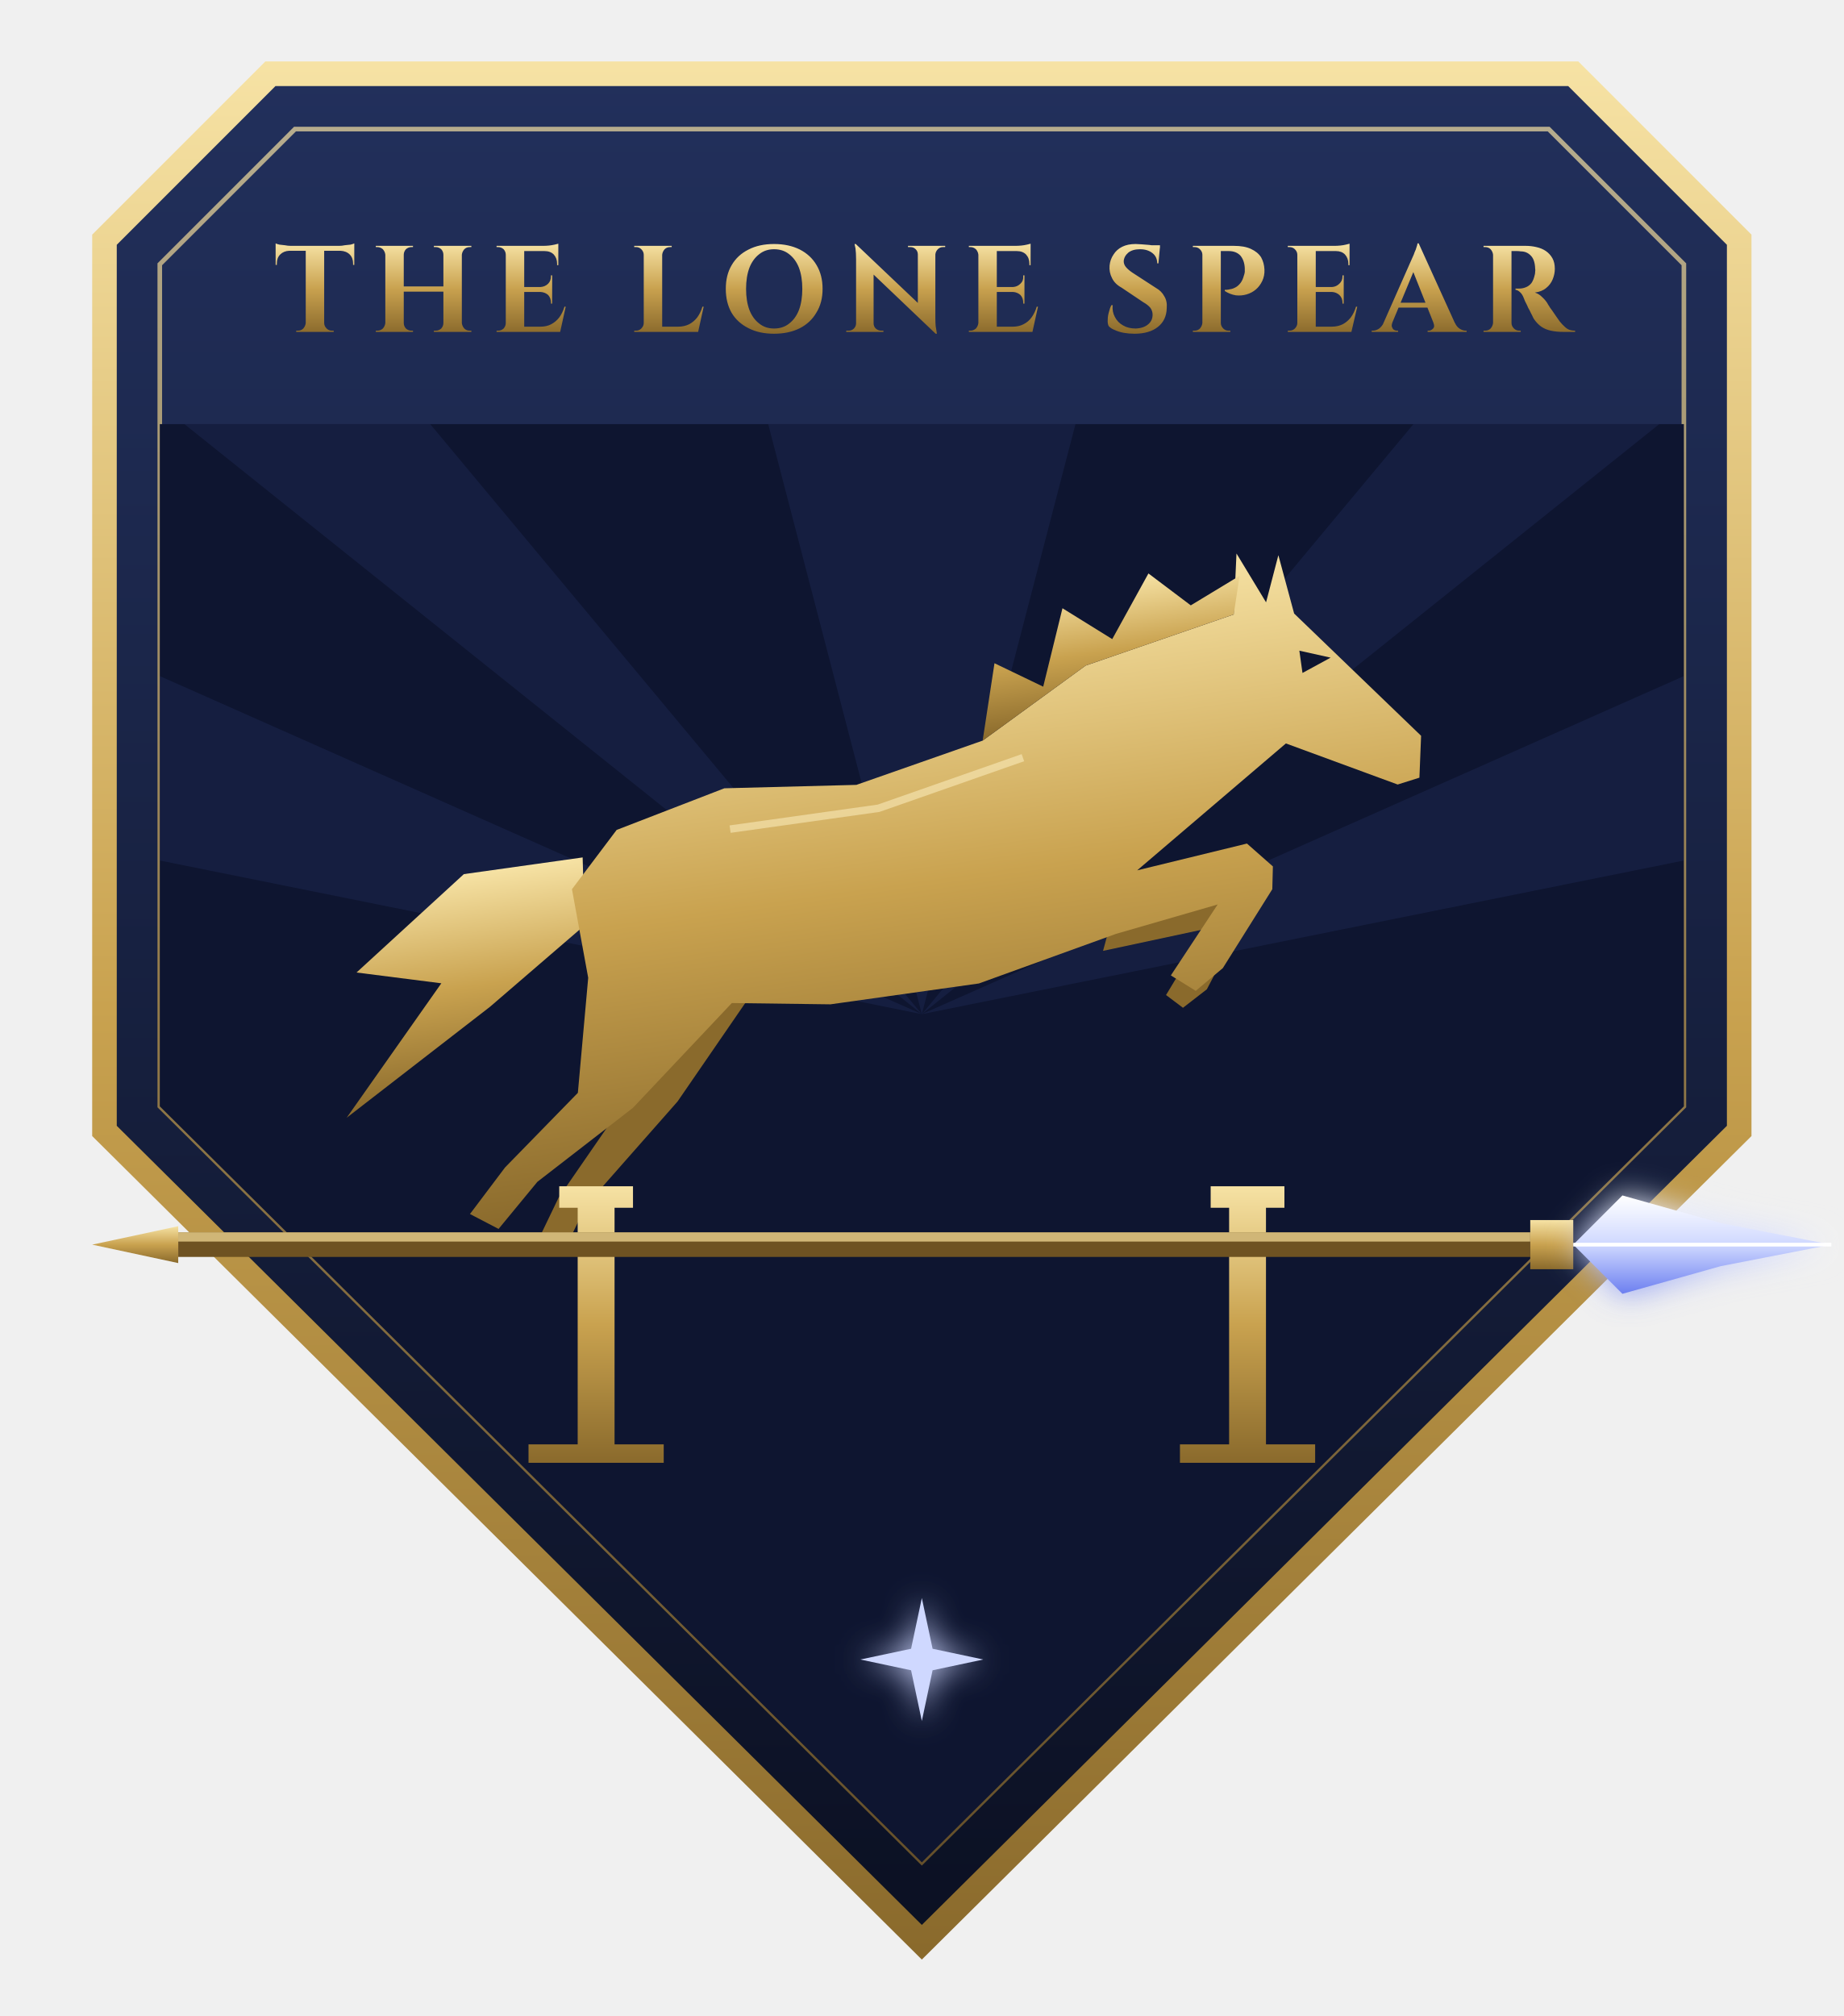
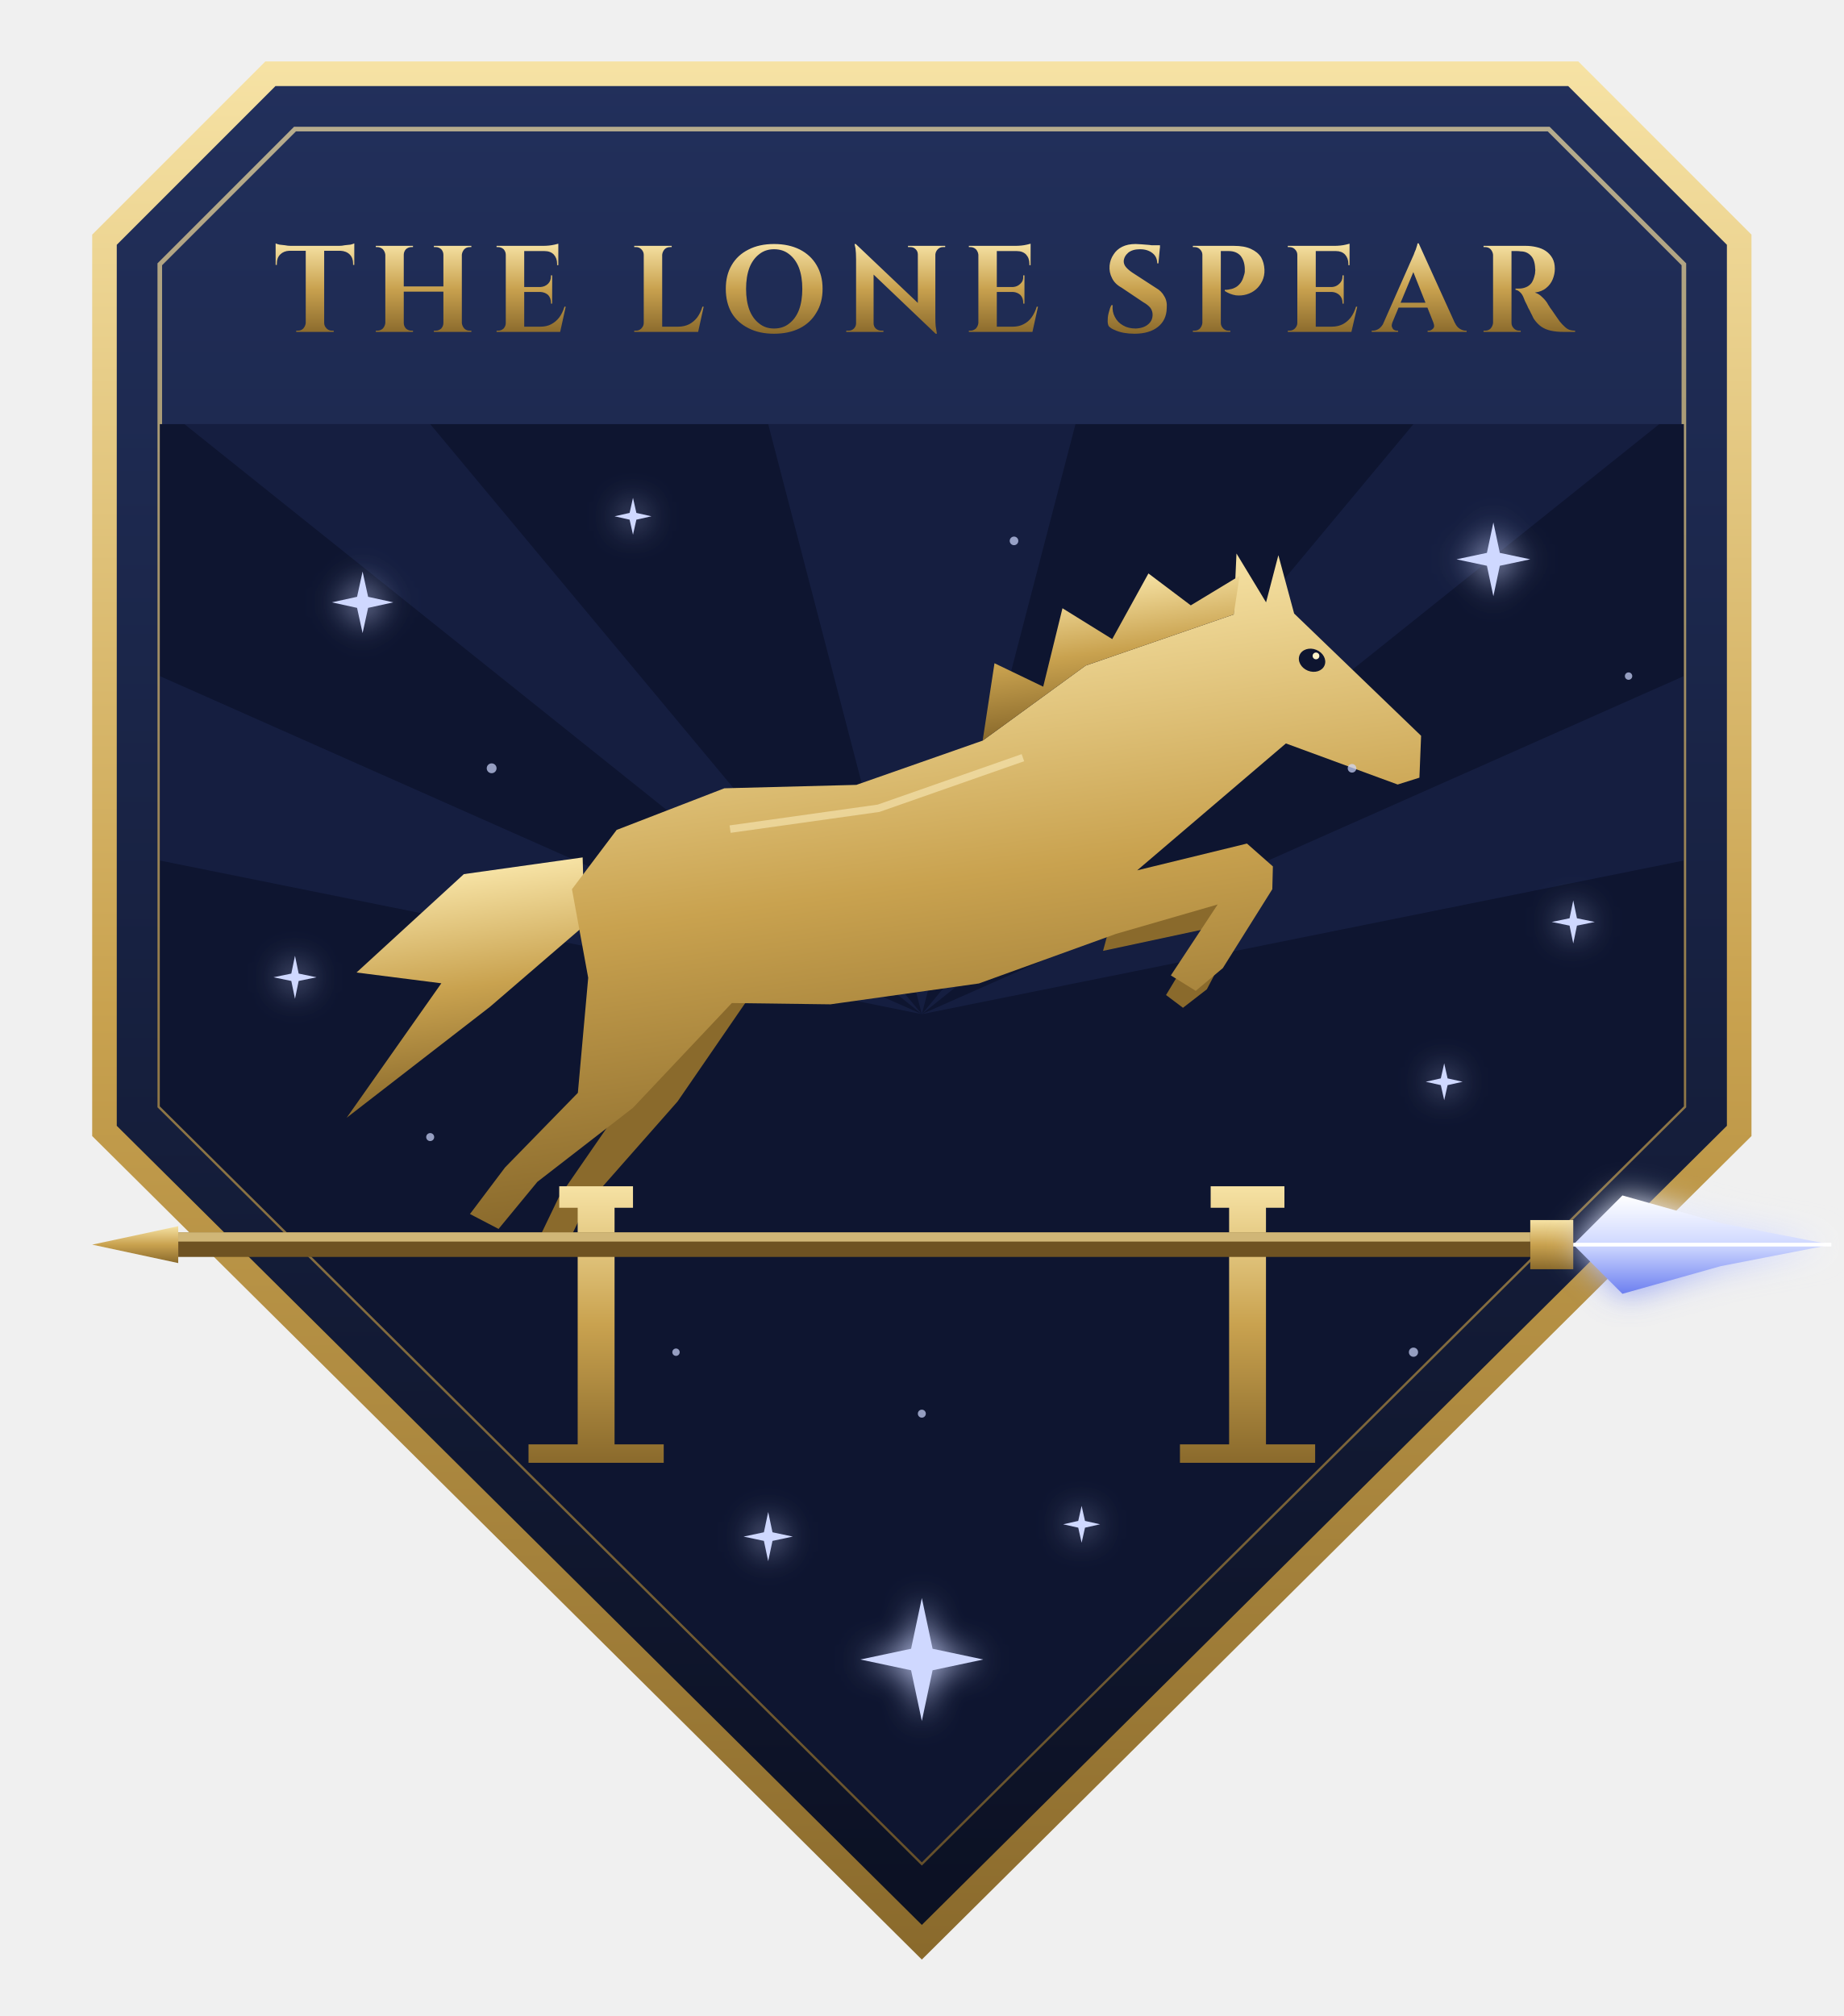
<svg xmlns="http://www.w3.org/2000/svg" viewBox="0 0 600 656" role="img" aria-labelledby="tls-title">
  <defs>
    <linearGradient id="tls-bg" x1="0" y1="0" x2="0" y2="1">
      <stop offset="0" stop-color="#22305c" />
      <stop offset="1" stop-color="#0b1022" />
    </linearGradient>
    <linearGradient id="tls-gold" x1="0" y1="0" x2="0" y2="1">
      <stop offset="0" stop-color="#f6e2a4" />
      <stop offset="0.5" stop-color="#c9a24f" />
      <stop offset="1" stop-color="#8a6a2c" />
    </linearGradient>
    <linearGradient id="tls-blade" x1="0" y1="0" x2="0" y2="1">
      <stop offset="0" stop-color="#ffffff" />
      <stop offset="0.5" stop-color="#cfd8ff" />
      <stop offset="1" stop-color="#6c7ff0" />
    </linearGradient>
    <filter id="tls-glow" x="-50%" y="-50%" width="200%" height="200%">
      <feGaussianBlur stdDeviation="5" result="b" />
      <feMerge>
        <feMergeNode in="b" />
        <feMergeNode in="SourceGraphic" />
      </feMerge>
    </filter>
    <clipPath id="tls-field">
      <path d="M52,138 L548,138 L548,360 L300,606 L52,360 Z" />
    </clipPath>
  </defs>
  <path d="M88,24 L512,24 L566,78 L566,368 L300,632 L34,368 L34,78 Z" fill="url(#tls-bg)" stroke="url(#tls-gold)" stroke-width="8" stroke-linejoin="miter" />
  <path d="M96,42 L504,42 L548,86 L548,360 L300,606 L52,360 L52,86 Z" fill="none" stroke="url(#tls-gold)" stroke-width="1.5" opacity="0.7" />
  <path d="M52,138 L548,138" stroke="url(#tls-gold)" stroke-width="5" />
  <path d="M52,130 L548,130" stroke="url(#tls-gold)" stroke-width="1.5" opacity="0.7" />
  <path d="M105.5 80.1V108.0H99.5V80.1ZM115.3 80.0V81.6H89.7V80.0ZM115.3 81.5V86.2L114.9 86.2V85.7Q114.9 83.9 113.8 82.8Q112.7 81.7 110.8 81.6V81.5ZM115.3 79.2V80.4L110.4 80.0Q111.3 80.0 112.2 79.8Q113.2 79.7 114.1 79.6Q114.9 79.4 115.3 79.2ZM99.6 105.1V108.0H96.4V107.6Q96.4 107.6 96.7 107.6Q96.9 107.6 96.9 107.6Q98.0 107.6 98.7 106.9Q99.4 106.1 99.5 105.1ZM105.4 105.1H105.5Q105.5 106.1 106.3 106.9Q107.0 107.6 108.0 107.6Q108.0 107.6 108.3 107.6Q108.6 107.6 108.6 107.6V108.0H105.4ZM94.1 81.5V81.6Q92.3 81.7 91.2 82.8Q90.1 83.9 90.1 85.7V86.2L89.7 86.2V81.5ZM89.7 79.2Q90.1 79.4 90.9 79.6Q91.7 79.7 92.7 79.8Q93.7 80.0 94.6 80.0L89.7 80.4Z M150.3 80.0V108.0H144.3V80.0ZM131.4 80.0V108.0H125.4V80.0ZM144.7 93.2V94.9H131.0V93.2ZM125.5 105.1V108.0H122.3V107.6Q122.3 107.6 122.5 107.6Q122.8 107.6 122.8 107.6Q123.8 107.6 124.6 106.9Q125.3 106.1 125.4 105.1ZM125.5 82.9H125.4Q125.3 81.9 124.6 81.1Q123.8 80.4 122.8 80.4Q122.8 80.4 122.5 80.4Q122.3 80.4 122.3 80.4V80.0H125.5ZM131.2 105.1H131.4Q131.4 106.1 132.1 106.9Q132.9 107.6 133.9 107.6Q133.9 107.6 134.2 107.6Q134.4 107.6 134.4 107.6V108.0H131.2ZM131.2 82.9V80.0H134.4V80.4Q134.4 80.4 134.2 80.4Q133.9 80.4 133.9 80.4Q132.9 80.4 132.1 81.1Q131.4 81.9 131.4 82.9ZM144.4 105.1V108.0H141.2V107.6Q141.3 107.6 141.5 107.6Q141.8 107.6 141.8 107.6Q142.8 107.6 143.6 106.9Q144.3 106.1 144.3 105.1ZM144.4 82.9H144.3Q144.3 81.9 143.6 81.1Q142.8 80.4 141.8 80.4Q141.8 80.4 141.5 80.4Q141.3 80.4 141.2 80.4V80.0H144.4ZM150.2 105.1H150.3Q150.4 106.1 151.1 106.9Q151.8 107.6 152.9 107.6Q152.9 107.6 153.1 107.6Q153.4 107.6 153.4 107.6V108.0H150.2ZM150.2 82.9V80.0H153.4V80.4Q153.4 80.4 153.1 80.4Q152.9 80.4 152.9 80.4Q151.8 80.4 151.1 81.1Q150.4 81.9 150.3 82.9Z M170.6 80.0V108.0H164.6V80.0ZM181.2 106.3 182.2 108.0H170.5V106.3ZM179.7 93.4V95.0H170.5V93.4ZM181.7 80.0V81.7H170.5V80.0ZM184.1 99.8 182.3 108.0H174.4L175.9 106.3Q177.9 106.3 179.4 105.5Q180.9 104.7 182.0 103.3Q183.1 101.8 183.7 99.8ZM179.7 95.0V98.8H179.3V98.5Q179.3 97.0 178.4 96.0Q177.4 95.1 175.9 95.0V95.0ZM179.7 89.6V93.4H175.9V93.4Q177.4 93.3 178.4 92.3Q179.3 91.4 179.3 89.9V89.6ZM181.7 81.6V86.3H181.3V85.8Q181.3 84.0 180.2 82.8Q179.1 81.7 177.2 81.7V81.6ZM181.7 79.3V80.4L176.8 80.0Q177.7 80.0 178.7 79.9Q179.6 79.8 180.5 79.6Q181.3 79.4 181.7 79.3ZM164.8 105.1V108.0H161.6V107.6Q161.6 107.6 161.8 107.6Q162.1 107.6 162.1 107.6Q163.1 107.6 163.9 106.9Q164.6 106.1 164.6 105.1ZM164.8 82.9H164.6Q164.6 81.9 163.9 81.1Q163.1 80.4 162.1 80.4Q162.1 80.4 161.8 80.4Q161.6 80.4 161.6 80.4L161.6 80.0H164.8Z M215.5 80.0V108.0H209.5V80.0ZM226.1 106.3 227.0 108.0H215.4V106.3ZM229.0 99.8 227.2 108.0H219.3L220.7 106.3Q222.7 106.3 224.3 105.5Q225.8 104.7 226.9 103.3Q228.0 101.8 228.6 99.8ZM209.6 105.1V108.0H206.4V107.6Q206.4 107.6 206.7 107.6Q207.0 107.6 207.0 107.6Q208.0 107.6 208.7 106.9Q209.5 106.1 209.5 105.1ZM209.6 82.9H209.5Q209.5 81.9 208.7 81.1Q208.0 80.4 207.0 80.4Q207.0 80.4 206.7 80.4Q206.4 80.4 206.4 80.4V80.0H209.6ZM215.4 82.9V80.0H218.6V80.4Q218.6 80.4 218.3 80.4Q218.1 80.4 218.1 80.4Q217.0 80.4 216.3 81.1Q215.6 81.9 215.5 82.9Z M251.9 79.4Q256.7 79.4 260.3 81.2Q263.8 83.0 265.7 86.2Q267.7 89.5 267.7 94.0Q267.7 98.5 265.7 101.7Q263.8 105.0 260.3 106.8Q256.7 108.6 251.9 108.6Q247.1 108.6 243.6 106.8Q240.0 105.0 238.1 101.8Q236.2 98.5 236.2 94.0Q236.2 89.5 238.1 86.3Q240.0 83.0 243.6 81.2Q247.1 79.4 251.9 79.4ZM251.9 106.9Q254.8 106.9 256.8 105.3Q258.9 103.7 260.0 100.9Q261.1 98.0 261.1 94.0Q261.1 90.0 260.0 87.1Q258.9 84.3 256.8 82.7Q254.8 81.1 251.9 81.1Q249.1 81.1 247.1 82.7Q245.0 84.3 243.9 87.1Q242.8 90.0 242.8 94.0Q242.8 98.0 243.9 100.9Q245.0 103.7 247.1 105.3Q249.1 106.9 251.9 106.9Z M278.5 79.4 304.1 103.7 304.5 108.6 279.0 84.3ZM278.7 105.2V108.0H275.4V107.6Q275.4 107.6 275.8 107.6Q276.1 107.6 276.2 107.6Q277.2 107.6 277.9 106.9Q278.6 106.2 278.6 105.2ZM284.3 105.2Q284.3 106.2 285.0 106.9Q285.8 107.6 286.8 107.6Q286.8 107.6 287.2 107.6Q287.5 107.6 287.5 107.6V108.0H284.2V105.2ZM278.5 79.4 284.3 85.5 284.3 108.0H278.6V84.4Q278.6 82.2 278.4 80.8Q278.1 79.4 278.1 79.4ZM304.4 80.0V103.4Q304.4 104.9 304.5 106.1Q304.7 107.3 304.8 107.9Q304.9 108.6 304.9 108.6H304.5L298.7 102.1V80.0ZM307.6 80.0V80.4Q307.6 80.4 307.3 80.4Q306.9 80.4 306.9 80.4Q305.9 80.4 305.2 81.1Q304.5 81.8 304.4 82.8H304.3V80.0ZM295.5 80.0H298.8V82.8H298.7Q298.7 81.8 298.0 81.1Q297.3 80.4 296.3 80.4Q296.3 80.4 295.9 80.4Q295.5 80.4 295.5 80.4Z M324.4 80.0V108.0H318.4V80.0ZM334.9 106.3 335.9 108.0H324.2V106.3ZM333.4 93.4V95.0H324.2V93.4ZM335.4 80.0V81.7H324.2V80.0ZM337.8 99.8 336.0 108.0H328.1L329.6 106.3Q331.6 106.3 333.1 105.5Q334.7 104.7 335.7 103.3Q336.8 101.8 337.4 99.8ZM333.4 95.0V98.8H333.0V98.5Q333.0 97.0 332.1 96.0Q331.1 95.1 329.7 95.0V95.0ZM333.4 89.6V93.4H329.7V93.4Q331.1 93.3 332.1 92.3Q333.1 91.4 333.0 89.9V89.6ZM335.4 81.6V86.3H335.0V85.8Q335.0 84.0 333.9 82.8Q332.8 81.7 330.9 81.7V81.6ZM335.4 79.3V80.4L330.5 80.0Q331.4 80.0 332.4 79.9Q333.4 79.8 334.2 79.6Q335.0 79.4 335.4 79.3ZM318.5 105.1V108.0H315.3V107.6Q315.3 107.6 315.5 107.6Q315.8 107.6 315.8 107.6Q316.8 107.6 317.6 106.9Q318.3 106.1 318.4 105.1ZM318.5 82.9H318.4Q318.3 81.9 317.6 81.1Q316.8 80.4 315.8 80.4Q315.8 80.4 315.5 80.4Q315.3 80.4 315.3 80.4L315.3 80.0H318.5Z M369.6 79.4Q370.3 79.4 371.5 79.5Q372.7 79.6 374.0 79.7Q375.2 79.9 376.2 80.0Q377.1 80.2 377.5 80.3L377.0 85.7H376.6Q376.6 83.6 375.1 82.4Q373.5 81.1 371.0 81.1Q368.6 81.1 367.2 82.2Q365.8 83.4 365.7 85.0Q365.7 86.1 366.5 87.0Q367.3 87.9 368.5 88.7L376.2 93.7Q378.0 94.7 378.9 96.4Q379.9 98.0 379.7 100.3Q379.6 104.2 376.8 106.4Q374.0 108.6 369.2 108.6Q367.4 108.6 365.7 108.3Q364.1 108.0 362.8 107.4Q361.5 106.9 360.8 106.1Q360.4 105.3 360.5 104.0Q360.5 102.8 360.9 101.5Q361.2 100.2 361.7 99.3H362.1Q361.9 101.4 362.8 103.1Q363.7 104.9 365.5 105.9Q367.2 106.9 369.6 106.9Q372.2 106.8 373.7 105.5Q375.1 104.3 375.1 102.4Q375.1 101.2 374.4 100.2Q373.6 99.2 372.0 98.3L365.0 93.6Q362.8 92.4 361.9 90.5Q360.9 88.6 361.1 86.4Q361.3 84.4 362.4 82.8Q363.4 81.2 365.2 80.3Q367.0 79.4 369.6 79.4ZM377.5 79.8 377.5 80.7H372.7V79.8Z M396.8 80.0H401.5Q405.0 80.0 407.1 81.0Q409.3 82.0 410.4 83.7Q411.4 85.5 411.5 87.7Q411.6 89.7 410.8 91.4Q410.0 93.1 408.7 94.2Q407.4 95.3 405.7 95.8Q404.0 96.3 402.2 96.1Q400.3 95.8 398.6 94.7V94.3Q398.6 94.3 399.1 94.3Q399.6 94.3 400.4 94.1Q401.2 94.0 402.1 93.5Q402.9 93.1 403.7 92.1Q404.4 91.2 404.8 89.7Q405.0 89.2 405.1 88.5Q405.1 87.9 405.1 87.3Q405.0 84.8 403.7 83.2Q402.3 81.7 399.9 81.7H397.2Q397.2 81.7 397.1 81.3Q397.0 80.8 396.9 80.4Q396.8 80.0 396.8 80.0ZM397.3 80.0V108.0H391.3V80.0ZM391.4 105.1V108.0H388.2V107.6Q388.2 107.6 388.5 107.6Q388.7 107.6 388.7 107.6Q389.8 107.6 390.5 106.9Q391.2 106.1 391.3 105.1ZM391.4 82.9H391.3Q391.3 81.9 390.5 81.1Q389.8 80.4 388.7 80.4Q388.7 80.4 388.5 80.4Q388.3 80.4 388.2 80.4L388.2 80.0H391.4ZM397.2 105.1H397.3Q397.3 106.1 398.1 106.9Q398.8 107.6 399.8 107.6Q399.9 107.6 400.1 107.6Q400.3 107.6 400.4 107.6V108.0H397.2Z M428.2 80.0V108.0H422.2V80.0ZM438.7 106.3 439.7 108.0H428.1V106.3ZM437.3 93.4V95.0H428.1V93.4ZM439.2 80.0V81.7H428.1V80.0ZM441.7 99.8 439.8 108.0H432.0L433.4 106.3Q435.4 106.3 437.0 105.5Q438.5 104.7 439.6 103.3Q440.7 101.8 441.3 99.8ZM437.3 95.0V98.8H436.9V98.5Q436.9 97.0 435.9 96.0Q434.9 95.1 433.5 95.0V95.0ZM437.3 89.6V93.4H433.5V93.4Q434.9 93.3 435.9 92.3Q436.9 91.4 436.9 89.9V89.6ZM439.2 81.6V86.3H438.8V85.8Q438.8 84.0 437.7 82.8Q436.6 81.7 434.8 81.7V81.6ZM439.2 79.3V80.4L434.4 80.0Q435.2 80.0 436.2 79.9Q437.2 79.8 438.0 79.6Q438.9 79.4 439.2 79.3ZM422.3 105.1V108.0H419.1V107.6Q419.1 107.6 419.4 107.6Q419.6 107.6 419.6 107.6Q420.7 107.6 421.4 106.9Q422.2 106.1 422.2 105.1ZM422.3 82.9H422.2Q422.2 81.9 421.4 81.1Q420.7 80.4 419.6 80.4Q419.6 80.4 419.4 80.4Q419.1 80.4 419.1 80.4L419.1 80.0H422.3Z M461.7 79.2 474.7 107.8H467.6L459.3 86.9ZM453.1 105.1Q452.8 105.9 453.0 106.4Q453.2 107.0 453.6 107.3Q454.1 107.6 454.6 107.6H455.0V108.0H446.4V107.6Q446.4 107.6 446.6 107.6Q446.8 107.6 446.8 107.6Q447.7 107.6 448.7 107.0Q449.6 106.4 450.3 105.1ZM461.7 79.2 461.8 84.1 451.9 107.9H449.0L459.4 84.4Q459.5 84.2 459.8 83.5Q460.1 82.9 460.4 82.0Q460.8 81.2 461.0 80.4Q461.3 79.6 461.3 79.2ZM465.9 98.5V100.1H454.1V98.5ZM466.5 105.1H473.5Q474.1 106.4 475.1 107.0Q476.1 107.6 477.0 107.6Q477.0 107.6 477.2 107.6Q477.3 107.6 477.3 107.6V108.0H464.6V107.6H465.0Q465.7 107.6 466.4 106.9Q467.0 106.3 466.5 105.1Z M491.4 80.0H496.5Q498.3 80.0 500.0 80.4Q501.8 80.8 503.1 81.7Q504.4 82.6 505.2 84.0Q506.0 85.4 506.0 87.5Q506.0 89.2 505.3 90.9Q504.6 92.6 503.2 93.7Q501.8 94.9 499.5 95.2Q500.8 95.6 501.8 96.6Q502.9 97.6 503.6 98.7Q503.6 98.8 504.0 99.4Q504.4 100.1 505.1 101.0Q505.7 101.9 506.4 102.9Q507.0 103.8 507.6 104.6Q508.5 105.7 509.2 106.3Q509.9 107.0 510.7 107.3Q511.5 107.6 512.6 107.6V108.0H508.7Q506.5 108.0 504.7 107.6Q502.9 107.2 501.6 106.3Q500.3 105.4 499.2 103.8Q498.9 103.3 498.6 102.6Q498.2 101.9 497.8 101.0Q497.3 100.2 497.0 99.4Q496.6 98.6 496.3 98.0Q496.1 97.4 495.9 97.0Q495.4 95.7 494.7 95.1Q494.0 94.4 493.2 94.3V93.9Q493.3 93.9 493.7 93.9Q494.0 93.9 494.4 93.9Q495.5 93.9 496.5 93.5Q497.6 93.1 498.4 92.1Q499.1 91.1 499.5 89.3Q499.6 88.9 499.6 88.4Q499.7 88.0 499.6 87.4Q499.5 84.5 498.2 83.2Q496.9 81.8 494.9 81.8Q494.4 81.7 493.7 81.7Q493.0 81.7 492.5 81.7Q492.0 81.7 491.8 81.7Q491.8 81.7 491.7 81.3Q491.6 80.9 491.5 80.4Q491.4 80.0 491.4 80.0ZM491.9 80.0V108.0H485.9V80.0ZM486.0 105.1V108.0H482.8V107.6Q482.8 107.6 483.1 107.6Q483.3 107.6 483.3 107.6Q484.4 107.6 485.1 106.9Q485.8 106.1 485.9 105.1ZM486.0 82.9H485.9Q485.8 81.9 485.1 81.1Q484.4 80.4 483.3 80.4Q483.3 80.4 483.1 80.4Q482.8 80.4 482.8 80.4V80.0H486.0ZM491.8 105.1H491.9Q491.9 106.1 492.7 106.9Q493.4 107.6 494.5 107.6Q494.5 107.6 494.7 107.6Q494.9 107.6 494.9 107.6V108.0H491.8Z" fill="url(#tls-gold)" />
  <g clip-path="url(#tls-field)">
    <path d="M52,138 L548,138 L548,360 L300,606 L52,360 Z" fill="#0e1530" />
    <path d="M300,330 L60,138 L140,138 Z M300,330 L250,138 L350,138 Z M300,330 L460,138 L540,138 Z M300,330 L548,220 L548,280 Z M300,330 L52,220 L52,280 Z" fill="#3a4f9a" opacity="0.16" />
    <g transform="translate(290,292) rotate(-8) scale(1.22)">
      <path fill="#8a6a2c" d="M60,8 L90,8 L95,15 L80,36 L73,40 L69,36 L82,20 L54,22 Z M-42,22 L-64,46 L-92,70 L-100,82 L-107,79 L-99,67 L-76,42 L-60,18 Z" />
      <path fill="url(#tls-gold)" d="M-80,-22 L-112,-22 L-144,0 L-122,6 L-152,38 L-110,14 L-82,-4 Z" />
      <path fill="url(#tls-gold)" d="M-70,-28 L-40,-35 L-5,-31 L30,-38 L60,-54 L101,-62 L104,-78 L110,-64 L115,-76 L117,-60 L146,-23 L144,-12 L138,-11 L110,-26 L66,2 L96,-1 L102,6 L101,12 L85,31 L77,36 L71,31 L86,14 L58,18 L20,26 L-20,26 L-46,22 L-76,46 L-104,62 L-116,73 L-123,68 L-112,57 L-90,40 L-83,10 L-84,-14 Z" />
      <path fill="url(#tls-gold)" d="M30,-38 L36,-58 L48,-50 L56,-70 L68,-60 L80,-76 L90,-66 L104,-72 L101,-62 L60,-54 Z" />
-       <path fill="#0e1530" d="M117,-50 L125,-47 L117,-44 Z" />
+       <ellipse cx="120" cy="-47" rx="3.6" ry="3" transform="rotate(30 120 -47)" fill="#0e1530" />
+       <circle cx="121.2" cy="-48" r="0.9" fill="#fff3c8" />
      <path d="M-40,-24 L0,-24 L40,-32" fill="none" stroke="#fff3c8" stroke-width="2" opacity="0.5" />
    </g>
    <path fill="url(#tls-gold)" d="M188,392 L200,392 L200,470 L188,470 Z M182,386 L206,386 L206,393 L182,393 Z M400,392 L412,392 L412,470 L400,470 Z M394,386 L418,386 L418,393 L394,393 Z M172,470 L216,470 L216,476 L172,476 Z M384,470 L428,470 L428,476 L384,476 Z" />
  </g>
  <g>
    <rect x="58" y="401" width="440" height="8" fill="#6e5222" />
    <rect x="58" y="401" width="440" height="3" fill="#e8cf8c" opacity="0.8" />
    <path d="M58,399 L30,405 L58,411 Z" fill="url(#tls-gold)" />
    <path d="M498,397 L512,397 L512,413 L498,413 Z" fill="url(#tls-gold)" />
    <g filter="url(#tls-glow)">
      <path d="M512,405 L528,389 L560,398 L596,405 L560,412 L528,421 Z" fill="url(#tls-blade)" />
      <path d="M512,405 H596" stroke="#ffffff" stroke-width="1.2" />
    </g>
  </g>
  <path d="M300.0,520.0 L303.5,536.5 L320.0,540.0 L303.5,543.5 L300.0,560.0 L296.5,543.5 L280.0,540.0 L296.5,536.5 Z" fill="#cfd8ff" filter="url(#tls-glow)" />
+   <path d="M118.0,186.0 L119.8,194.2 L128.0,196.0 L119.8,197.8 L118.0,206.0 L116.2,197.8 L108.0,196.0 L116.2,194.2 Z M486.0,170.0 L488.1,179.9 L498.0,182.0 L488.1,184.1 L486.0,194.0 L483.9,184.1 L474.0,182.0 L483.9,179.9 Z M512.0,293.0 L513.2,298.8 L519.0,300.0 L513.2,301.2 L512.0,307.0 L510.8,301.2 L505.0,300.0 L510.8,298.8 Z M96.0,311.0 L97.2,316.8 L103.0,318.0 L97.2,319.2 L96.0,325.0 L94.8,319.2 L89.0,318.0 L94.8,316.8 Z M206.0,162.0 L207.1,166.9 L212.0,168.0 L207.1,169.1 L206.0,174.0 L204.9,169.1 L200.0,168.0 L204.9,166.9 Z M250.0,492.0 L251.4,498.6 L258.0,500.0 L251.4,501.4 L250.0,508.0 L248.6,501.4 L242.0,500.0 L248.6,498.6 Z M352.0,490.0 L353.1,494.9 L358.0,496.0 L353.1,497.1 L352.0,502.0 L350.9,497.1 L346.0,496.0 L350.9,494.9 Z M470.0,346.0 L471.1,350.9 L476.0,352.0 L471.1,353.1 L470.0,358.0 L468.9,353.1 L464.0,352.0 L468.9,350.9 Z" fill="#cfd8ff" filter="url(#tls-glow)" />
+   <g fill="#cfd8ff" opacity="0.7">
+     <circle cx="160" cy="250" r="1.6" />
+     <circle cx="440" cy="250" r="1.4" />
+     <circle cx="330" cy="176" r="1.4" />
+     <circle cx="140" cy="370" r="1.3" />
+     <circle cx="460" cy="440" r="1.5" />
+     <circle cx="300" cy="460" r="1.3" />
+     <circle cx="220" cy="440" r="1.2" />
+     <circle cx="530" cy="220" r="1.2" />
+   </g>
</svg>
